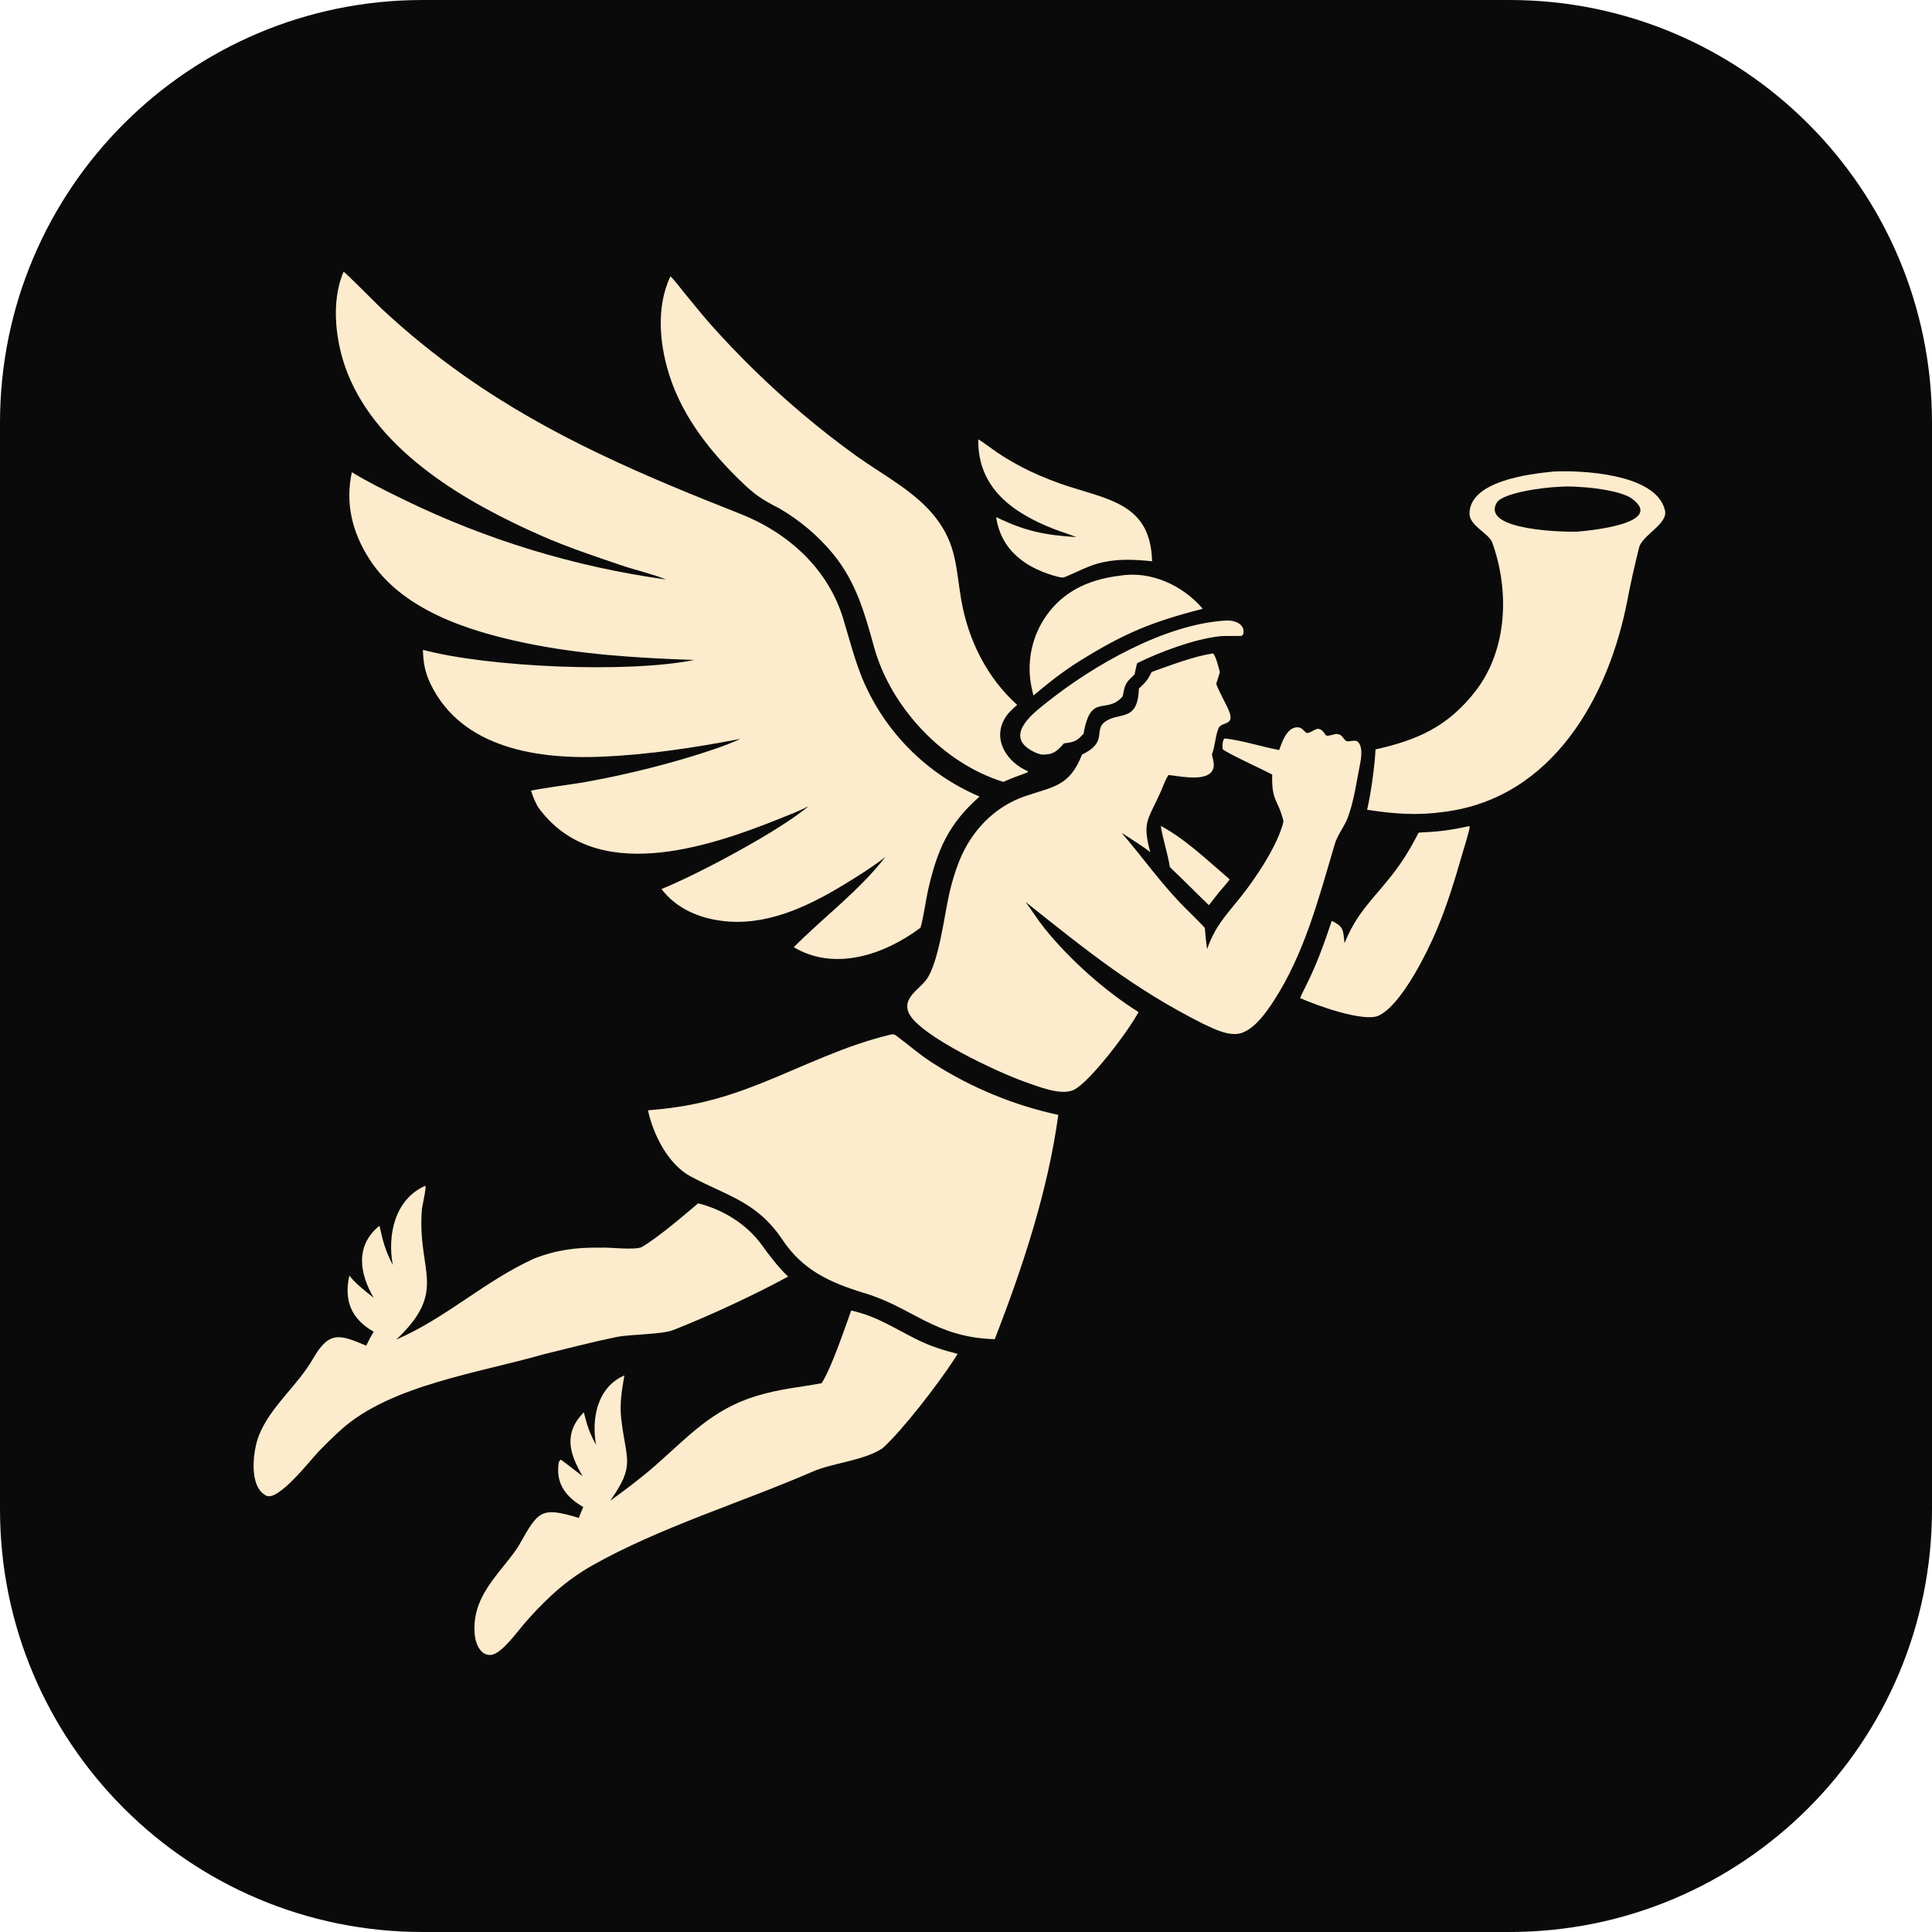
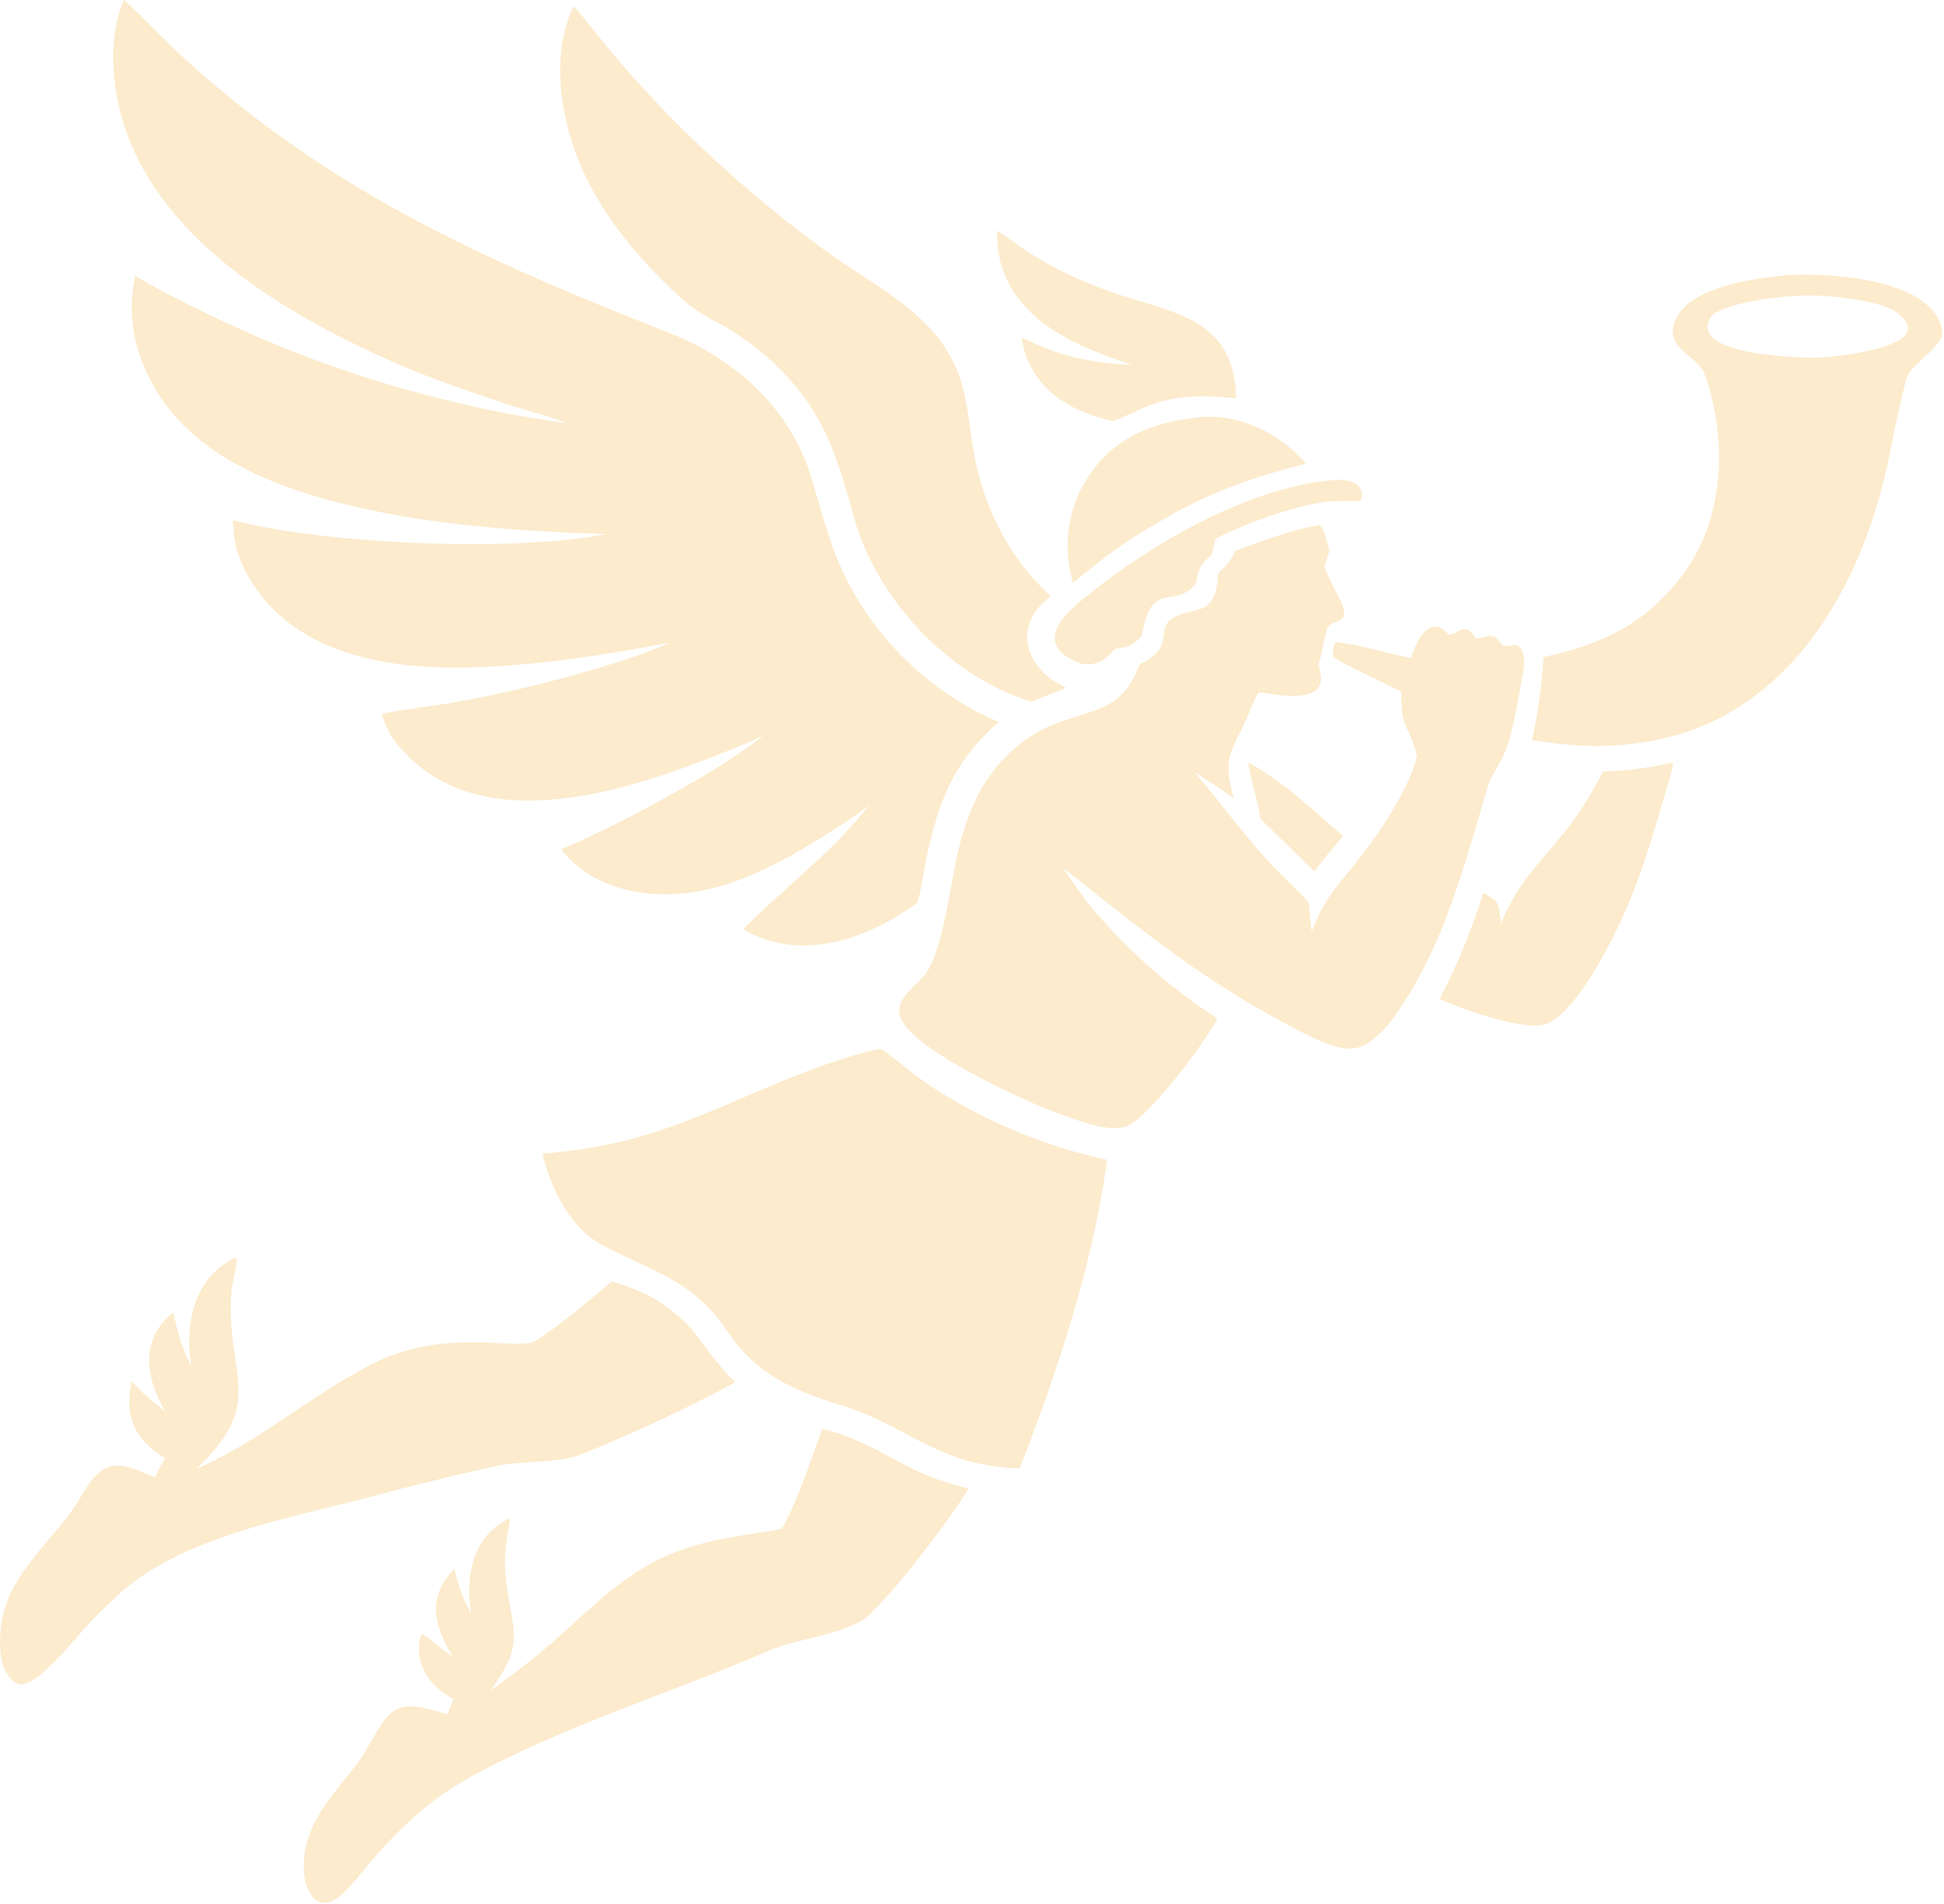
- <svg xmlns="http://www.w3.org/2000/svg" width="32" height="32" viewBox="0 0 32 32">
-   <rect width="32" height="32" rx="7" fill="#0A0A0B" />
-   <g transform="translate(4.2 4.5) scale(0.0229 0.0229)">
-     <path d="M65.122 0C66.53 0.639 89.175 23.523 91.891 26.087C110.955 43.927 131.241 60.415 152.599 75.432C214.889 119.29 282.095 147.573 352.258 175.25C386.715 188.843 415.419 214.887 426.368 250.654C430.788 265.09 434.473 279.969 440.275 294.15C456.305 332.633 486.757 363.316 525.112 379.639C502.891 399.092 494.533 417.985 487.945 446.873C486.077 455.066 484.755 466.024 482.55 473.82L482.348 474.528C456.52 493.805 420.594 506.357 390.717 488.594C411.883 467.176 438.047 447.833 457.036 423.201C456.575 423.584 456.106 423.959 455.633 424.328C447.178 430.938 434.991 438.501 425.726 444.095C399.578 459.881 369.753 473.661 338.426 469.51C321.341 467.247 305.773 460.428 295.004 446.537C321.365 435.877 380.351 404.507 401.394 386.61C394.602 390.17 387.204 392.94 380.076 395.798C327.01 417.078 246.279 443.561 205.682 387.144C203.178 382.536 202.337 380.302 200.665 375.347C211.996 373.034 227.781 371.232 239.89 369.12C265.019 364.61 289.872 358.683 314.332 351.369C325.071 348.164 341.99 342.776 352.045 337.907C319.56 344.187 285.91 349.281 252.848 350.762C206.23 352.85 150.795 345.099 128.063 298.32C123.977 289.914 122.732 282.763 122.487 273.506C169.741 286.135 270.755 290.521 318.656 280.845C277.584 279.416 236.067 276.878 195.852 268.425C155.043 259.846 107.248 244.656 83.675 207.756C71.328 188.428 66.202 167.547 71.082 145.018C82.202 151.899 96.958 159.195 108.683 164.873C168.407 193.988 232.36 213.475 298.171 222.611C290.412 219.196 275.282 215.536 266.508 212.55C246.909 205.879 227.226 199.369 208.225 191.01C154.361 167.312 90.709 130.874 67.917 73.333C59.323 51.638 55.597 21.837 65.122 0Z" fill="#FCEBCC" />
-     <path d="M693.41 276.168L694.004 276.203C696.03 277.894 698.18 286.944 698.896 289.73L696.269 298.124C698.578 304.457 702.686 311.08 705.337 317.296C710.138 328.553 700.372 325.363 698.118 329.868C695.773 334.557 695.406 343.734 693.128 349.193C693.679 351.367 694.647 355.117 694.5 357.237C693.569 370.226 670.559 364.934 661.766 364.027C661.331 364.693 660.921 365.372 660.535 366.063C658.851 369.042 657.578 372.912 656.169 376.052C646.728 397.11 642.644 397.648 648.558 419.889C643.336 415.61 633.79 409.783 627.838 405.862C643.36 423.862 656.898 443.333 673.773 460.153C678.543 464.908 683.478 469.665 688.034 474.612C688.45 480.043 688.873 484.614 689.638 489.996C695.571 473.177 703.28 465.643 714.087 452.086C725.133 438.228 740.949 414.599 744.941 397.596C741.114 381.535 736.161 383.448 736.767 363.725C730.411 360.277 704.841 348.715 701.002 345.397C700.525 343.744 700.745 337.368 702.815 337.619C715.532 339.165 728.789 343.479 741.776 346.006C743.913 340.153 747.25 329.753 754.793 329.517C758.094 329.414 759.245 331.816 761.59 333.679C766.923 333.641 769.783 326.092 775.397 335.092C776.432 336.752 781.563 334.079 783.78 334.404C786.872 334.857 787.105 336.012 789.119 338.39C791.17 341.029 793.289 338.731 797.783 339.382C802.645 342.173 801.218 351.6 800.257 356.382C797.679 369.192 795.965 382.766 791.36 395.001C788.874 401.604 783.584 407.776 781.765 414.846C770.315 453.544 759.955 493.597 737.637 527.757C732.334 535.864 724.882 546.414 715.692 550.222C706.746 553.933 695.143 547.908 687.103 544.13C636.882 519.013 602.042 490.59 558.372 455.852C563.111 462.183 567.201 468.891 572.229 475.129C590.224 497.472 615.721 520.232 640.047 535.484C633.802 547.853 604.754 586.471 593.071 591.865C583.801 596.145 566.951 589.134 557.643 585.908C539.881 579.754 481.265 552.629 473.868 536.091C469.147 525.528 480.983 519.424 486.408 512.339C495.482 500.491 499.591 465.786 503.167 449.939C504.973 441.802 507.416 433.82 510.471 426.066C519.185 404.476 535.784 386.996 557.876 379.411C578.768 372.238 590.157 372.311 599.207 349.235C617.906 340.361 607.736 331.842 615.396 325.871C625.64 317.881 639.6 326.483 640.311 301.572C645.423 296.682 646.495 295.629 649.624 289.478C663.137 284.755 679.149 278.433 693.41 276.168Z" fill="#FCEBCC" />
-     <path d="M461.37 551.649C462.538 551.49 463.594 551.661 464.585 552.396C473.519 559.034 482.299 566.779 491.741 572.682C519.393 590.341 549.971 602.936 582.038 609.873C574.58 664.791 556.156 720.566 536.06 772.11C492.353 770.854 476.366 748.83 441.219 738.598C416.388 730.944 397.119 722.017 382.578 700.262C364.039 672.537 342.952 668.795 315.914 654.259C300.034 645.724 289.087 624.428 285.277 606.548C315.876 604.203 338.655 598.368 367.231 586.955C399.064 574.237 427.793 559.579 461.37 551.649Z" fill="#FCEBCC" />
-     <path d="M124.206 661.154C125.215 662.121 121.92 675.806 121.708 678.586C118.281 723.615 141.049 736.626 103.19 772.416C140.031 756.337 166.845 730.228 202.853 713.818C218.821 707.554 233.706 705.583 250.75 705.913C257.133 705.43 276.328 708.075 281.067 705.289C292.638 698.492 311.477 682.401 321.517 673.841C339.439 678.249 356.879 689.057 367.596 703.984C372.475 710.781 380.055 720.676 386.063 726.266L386.656 726.811C361.89 740.257 330.28 754.934 303.838 765.386C294.886 768.926 272.974 768.356 262.21 770.597C244.294 774.314 226.827 778.814 209.042 783.211C163.999 796.265 99.498 805.223 63.692 837.216C57.896 842.445 52.291 847.888 46.888 853.528C40.832 859.908 17.779 889.592 9.157 885.288C-3.642 878.895 -0.664 852.94 3.974 841.453C12.497 820.341 32.124 805.498 43.269 785.721C54.941 765.68 62.686 768.87 81.469 776.806C83.306 772.936 84.665 770.383 86.847 766.697C70.758 757.518 65.192 744.213 69.261 726.119C74.063 732.206 80.792 737.288 86.847 742.149C76.646 724.637 73.225 704.511 91.057 690.042C93.525 701.162 95.307 708.167 100.682 718.38C96.607 696.765 102.255 670.706 124.206 661.154Z" fill="#FCEBCC" />
-     <path d="M301.492 3.366C304.511 6.09 309.234 12.543 311.999 15.877C318.201 23.358 324.259 30.978 330.698 38.279C351.192 61.276 373.285 82.796 396.812 102.679C409.606 113.518 422.833 123.835 436.459 133.607C455.865 147.425 478.907 159.199 493.486 178.086C508.671 197.764 507.906 214.473 511.812 237.184C516.803 266.201 530.255 293.446 552.28 313.313C548.294 316.909 544.926 319.775 542.483 324.698C534.866 340.081 545.948 355.284 559.964 361.282L560.019 362.082C553.761 364.346 548.385 366.306 542.281 369.013C498.856 355.699 460.86 315.061 448.879 271.792C442.092 247.282 435.89 224.664 419.378 204.426C408.712 191.353 395.389 180.086 380.698 171.451C366.857 164.25 362.715 161.596 351.291 150.452C330.422 130.098 311.72 106.365 301.962 78.542C293.751 55.132 290.587 26.334 301.492 3.366Z" fill="#FCEBCC" />
-     <path d="M939.777 144.593C958.483 143.522 1014.55 145.508 1020.85 172.649C1023.14 182.478 1004.69 190.317 1002.15 199.374C999.091 211.721 996.158 224.413 993.782 236.934C980.464 306.995 939.905 380.739 861.028 390.723C841.41 393.457 824.725 392.195 805.4 389.177C808.088 378.017 811.003 357.083 811.468 345.53C841.257 338.857 863.716 329.361 883.928 303.18C906.902 273.429 908.488 230.754 895.905 195.879C893.584 189.453 879.465 183.659 879.465 175.092C879.471 151.32 922.938 146.296 939.777 144.593ZM956.927 188.046C963.283 187.592 1021.88 182.568 996.935 164.161C987.567 157.25 956.309 154.5 944.124 155.609C933.354 155.972 903.24 159.853 899.089 167.218C887.731 187.377 949.353 188.335 956.927 188.046Z" fill="#FCEBCC" />
-     <path d="M432.233 751.377C450.616 755.394 463.055 764.052 479.575 772.226C489.904 777.332 498.287 779.886 509.222 782.733C508.145 784.484 507.043 786.217 505.916 787.931C494.527 805.18 470.041 837.222 454.935 850.999C441.34 859.994 419.056 861.512 404.594 867.794C352.547 890.394 293.961 908.115 244.721 935.883C233.872 942.085 223.79 949.549 214.685 958.109C207.823 964.545 201.326 971.36 195.225 978.523C190.39 984.218 179.508 999.213 172.211 1000.39C169.905 1000.75 167.553 1000.13 165.726 998.681C161.949 995.735 160.222 989.576 159.875 985.026C158.257 963.798 169.992 949.61 182.18 934.487C185.109 930.807 189.703 925.094 191.976 921.108C205.983 896.573 207.269 892.88 235.332 901.404C236.188 898.495 237.257 896.242 238.469 893.48C226.966 886.917 218.945 877.689 220.477 863.422C220.685 861.481 220.632 860.453 222.166 859.228C223.631 859.994 235.468 869.411 238.015 871.229C228.435 854.856 223.922 840.351 238.832 824.957C241.353 834.779 242.886 839.745 247.715 848.55C244.237 829.482 248.593 806.772 268.194 798.328C266.355 808.658 264.699 819.018 265.901 829.501C269.435 860.324 276.387 862.688 257.966 888.943C268.843 881.051 280.141 872.625 290.206 863.802C314.358 842.641 331.626 822.839 363.877 813.115C381.14 807.911 393.456 807.158 410.847 803.962C418.145 792.536 427.308 764.982 432.233 751.377Z" fill="#FCEBCC" />
-     <path d="M878.828 401.076C879.109 401.091 878.889 401.044 879.673 401.498C878.92 406.108 875.638 416.225 874.168 421.351C868.964 439.49 863.392 457.816 856.062 475.316C848.837 492.58 830.088 530.555 813.709 538.099C803.055 543.01 768.423 530.617 756.961 525.375C757.843 523.024 759.728 519.381 760.886 517.085C768.711 501.593 774.387 485.961 779.818 469.505C788.837 474.046 787.839 476.009 789.095 485.673C797.575 464.391 808.805 454.711 822.533 437.484C830.97 426.894 836.493 417.55 842.72 405.706C856.852 405.071 865.216 404.068 878.828 401.076Z" fill="#FCEBCC" />
-     <path d="M524.169 121.257C528.406 123.75 533.751 127.992 538.037 130.889C545.563 135.929 553.443 140.413 561.617 144.306C569.853 148.229 581.248 152.739 589.998 155.494C621.427 165.385 648.846 169.646 649.881 209.46C637.782 208.2 626.473 207.606 614.484 210.112C604.252 212.251 595.649 217.336 586.085 221.119C585.424 221.381 583.195 220.995 582.405 220.847C559.48 215.011 540.793 202.296 537.07 177.48C558.139 187.728 572.21 190.486 595.031 191.974C590.053 189.865 584.407 188.255 579.307 186.281C548.967 174.542 523.575 156.263 524.169 121.257Z" fill="#FCEBCC" />
-     <path d="M626.656 219.877C649.012 216.131 672.157 226.96 686.521 243.782C649.765 253.317 630.281 261.193 597.67 281.457C585.283 289.202 575.155 297.228 564.042 306.579C563.124 302.968 562.187 298.47 561.74 294.806C559.682 277.227 564.703 259.55 575.7 245.683C588.504 229.498 606.689 222.229 626.656 219.877Z" fill="#FCEBCC" />
-     <path d="M702.49 252.366C708.693 251.744 717.571 254.339 715.814 262.207C715.453 262.616 715.091 263.025 714.736 263.435C710.187 263.565 702.288 263.263 698.155 263.755C679.804 265.939 655.606 274.979 639.098 283.136C638.388 285.505 637.757 288.806 637.212 291.287L634.531 293.906C629.693 298.566 630.11 300.78 628.548 307.232C616.602 320.831 605.495 304.024 600.333 334.146C595.245 339.822 593.439 340.179 586.085 341.178C580.966 347.155 578.033 349.506 569.883 349.267C566.124 348.36 562.597 346.679 559.523 344.331C545.085 333.078 565.481 318.111 574.065 311.258C607.601 284.502 659.072 255.13 702.49 252.366Z" fill="#FCEBCC" />
-     <path d="M656.188 400.845C674.416 410.71 690.183 426.021 706.011 439.539C703.519 442.891 700.776 445.967 698.045 449.124L690.961 458.199C681.415 449.001 672.493 439.878 662.733 430.68C661.129 420.306 657.412 409.762 656.188 400.845Z" fill="#FCEBCC" />
-   </g>
+ <svg xmlns="http://www.w3.org/2000/svg" width="1022" height="1001" viewBox="0 0 1022 1001" fill="none">
+   <path d="M65.122 0C66.53 0.639 89.175 23.523 91.891 26.087C110.955 43.927 131.241 60.415 152.599 75.432C214.889 119.29 282.095 147.573 352.258 175.25C386.715 188.843 415.419 214.887 426.368 250.654C430.788 265.09 434.473 279.969 440.275 294.15C456.305 332.633 486.757 363.316 525.112 379.639C502.891 399.092 494.533 417.985 487.945 446.873C486.077 455.066 484.755 466.024 482.55 473.82L482.348 474.528C456.52 493.805 420.594 506.357 390.717 488.594C411.883 467.176 438.047 447.833 457.036 423.201C456.575 423.584 456.106 423.959 455.633 424.328C447.178 430.938 434.991 438.501 425.726 444.095C399.578 459.881 369.753 473.661 338.426 469.51C321.341 467.247 305.773 460.428 295.004 446.537C321.365 435.877 380.351 404.507 401.394 386.61C394.602 390.17 387.204 392.94 380.076 395.798C327.01 417.078 246.279 443.561 205.682 387.144C203.178 382.536 202.337 380.302 200.665 375.347C211.996 373.034 227.781 371.232 239.89 369.12C265.019 364.61 289.872 358.683 314.332 351.369C325.071 348.164 341.99 342.776 352.045 337.907C319.56 344.187 285.91 349.281 252.848 350.762C206.23 352.85 150.795 345.099 128.063 298.32C123.977 289.914 122.732 282.763 122.487 273.506C169.741 286.135 270.755 290.521 318.656 280.845C277.584 279.416 236.067 276.878 195.852 268.425C155.043 259.846 107.248 244.656 83.675 207.756C71.328 188.428 66.202 167.547 71.082 145.018C82.202 151.899 96.958 159.195 108.683 164.873C168.407 193.988 232.36 213.475 298.171 222.611C290.412 219.196 275.282 215.536 266.508 212.55C246.909 205.879 227.226 199.369 208.225 191.01C154.361 167.312 90.709 130.874 67.917 73.333C59.323 51.638 55.597 21.837 65.122 0Z" fill="#FCEBCC" />
+   <path d="M693.41 276.168L694.004 276.203C696.03 277.894 698.18 286.944 698.896 289.73L696.269 298.124C698.578 304.457 702.686 311.08 705.337 317.296C710.138 328.553 700.372 325.363 698.118 329.868C695.773 334.557 695.406 343.734 693.128 349.193C693.679 351.367 694.647 355.117 694.5 357.237C693.569 370.226 670.559 364.934 661.766 364.027C661.331 364.693 660.921 365.372 660.535 366.063C658.851 369.042 657.578 372.912 656.169 376.052C646.728 397.11 642.644 397.648 648.558 419.889C643.336 415.61 633.79 409.783 627.838 405.862C643.36 423.862 656.898 443.333 673.773 460.153C678.543 464.908 683.478 469.665 688.034 474.612C688.45 480.043 688.873 484.614 689.638 489.996C695.571 473.177 703.28 465.643 714.087 452.086C725.133 438.228 740.949 414.599 744.941 397.596C741.114 381.535 736.161 383.448 736.767 363.725C730.411 360.277 704.841 348.715 701.002 345.397C700.525 343.744 700.745 337.368 702.815 337.619C715.532 339.165 728.789 343.479 741.776 346.006C743.913 340.153 747.25 329.753 754.793 329.517C758.094 329.414 759.245 331.816 761.59 333.679C766.923 333.641 769.783 326.092 775.397 335.092C776.432 336.752 781.563 334.079 783.78 334.404C786.872 334.857 787.105 336.012 789.119 338.39C791.17 341.029 793.289 338.731 797.783 339.382C802.645 342.173 801.218 351.6 800.257 356.382C797.679 369.192 795.965 382.766 791.36 395.001C788.874 401.604 783.584 407.776 781.765 414.846C770.315 453.544 759.955 493.597 737.637 527.757C732.334 535.864 724.882 546.414 715.692 550.222C706.746 553.933 695.143 547.908 687.103 544.13C636.882 519.013 602.042 490.59 558.372 455.852C563.111 462.183 567.201 468.891 572.229 475.129C590.224 497.472 615.721 520.232 640.047 535.484C633.802 547.853 604.754 586.471 593.071 591.865C583.801 596.145 566.951 589.134 557.643 585.908C539.881 579.754 481.265 552.629 473.868 536.091C469.147 525.528 480.983 519.424 486.408 512.339C495.482 500.491 499.591 465.786 503.167 449.939C504.973 441.802 507.416 433.82 510.471 426.066C519.185 404.476 535.784 386.996 557.876 379.411C578.768 372.238 590.157 372.311 599.207 349.235C617.906 340.361 607.736 331.842 615.396 325.871C625.64 317.881 639.6 326.483 640.311 301.572C645.423 296.682 646.495 295.629 649.624 289.478C663.137 284.755 679.149 278.433 693.41 276.168Z" fill="#FCEBCC" />
+   <path d="M461.37 551.649C462.538 551.49 463.594 551.661 464.585 552.396C473.519 559.034 482.299 566.779 491.741 572.682C519.393 590.341 549.971 602.936 582.038 609.873C574.58 664.791 556.156 720.566 536.06 772.11C492.353 770.854 476.366 748.83 441.219 738.598C416.388 730.944 397.119 722.017 382.578 700.262C364.039 672.537 342.952 668.795 315.914 654.259C300.034 645.724 289.087 624.428 285.277 606.548C315.876 604.203 338.655 598.368 367.231 586.955C399.064 574.237 427.793 559.579 461.37 551.649Z" fill="#FCEBCC" />
+   <path d="M124.206 661.154C125.215 662.121 121.92 675.806 121.708 678.586C118.281 723.615 141.049 736.626 103.19 772.416C140.031 756.337 166.845 730.228 202.853 713.818C218.821 707.554 233.706 705.583 250.75 705.913C257.133 705.43 276.328 708.075 281.067 705.289C292.638 698.492 311.477 682.401 321.517 673.841C339.439 678.249 356.879 689.057 367.596 703.984C372.475 710.781 380.055 720.676 386.063 726.266L386.656 726.811C361.89 740.257 330.28 754.934 303.838 765.386C294.886 768.926 272.974 768.356 262.21 770.597C244.294 774.314 226.827 778.814 209.042 783.211C163.999 796.265 99.498 805.223 63.692 837.216C57.896 842.445 52.291 847.888 46.888 853.528C40.832 859.908 17.779 889.592 9.157 885.288C-3.642 878.895 -0.664 852.94 3.974 841.453C12.497 820.341 32.124 805.498 43.269 785.721C54.941 765.68 62.686 768.87 81.469 776.806C83.306 772.936 84.665 770.383 86.847 766.697C70.758 757.518 65.192 744.213 69.261 726.119C74.063 732.206 80.792 737.288 86.847 742.149C76.646 724.637 73.225 704.511 91.057 690.042C93.525 701.162 95.307 708.167 100.682 718.38C96.607 696.765 102.255 670.706 124.206 661.154Z" fill="#FCEBCC" />
+   <path d="M301.492 3.366C304.511 6.09 309.234 12.543 311.999 15.877C318.201 23.358 324.259 30.978 330.698 38.279C351.192 61.276 373.285 82.796 396.812 102.679C409.606 113.518 422.833 123.835 436.459 133.607C455.865 147.425 478.907 159.199 493.486 178.086C508.671 197.764 507.906 214.473 511.812 237.184C516.803 266.201 530.255 293.446 552.28 313.313C548.294 316.909 544.926 319.775 542.483 324.698C534.866 340.081 545.948 355.284 559.964 361.282L560.019 362.082C553.761 364.346 548.385 366.306 542.281 369.013C498.856 355.699 460.86 315.061 448.879 271.792C442.092 247.282 435.89 224.664 419.378 204.426C408.712 191.353 395.389 180.086 380.698 171.451C366.857 164.25 362.715 161.596 351.291 150.452C330.422 130.098 311.72 106.365 301.962 78.542C293.751 55.132 290.587 26.334 301.492 3.366Z" fill="#FCEBCC" />
+   <path d="M939.777 144.593C958.483 143.522 1014.55 145.508 1020.85 172.649C1023.14 182.478 1004.69 190.317 1002.15 199.374C999.091 211.721 996.158 224.413 993.782 236.934C980.464 306.995 939.905 380.739 861.028 390.723C841.41 393.457 824.725 392.195 805.4 389.177C808.088 378.017 811.003 357.083 811.468 345.53C841.257 338.857 863.716 329.361 883.928 303.18C906.902 273.429 908.488 230.754 895.905 195.879C893.584 189.453 879.465 183.659 879.465 175.092C879.471 151.32 922.938 146.296 939.777 144.593ZM956.927 188.046C963.283 187.592 1021.88 182.568 996.935 164.161C987.567 157.25 956.309 154.5 944.124 155.609C933.354 155.972 903.24 159.853 899.089 167.218C887.731 187.377 949.353 188.335 956.927 188.046Z" fill="#FCEBCC" />
+   <path d="M432.233 751.377C450.616 755.394 463.055 764.052 479.575 772.226C489.904 777.332 498.287 779.886 509.222 782.733C508.145 784.484 507.043 786.217 505.916 787.931C494.527 805.18 470.041 837.222 454.935 850.999C441.34 859.994 419.056 861.512 404.594 867.794C352.547 890.394 293.961 908.115 244.721 935.883C233.872 942.085 223.79 949.549 214.685 958.109C207.823 964.545 201.326 971.36 195.225 978.523C190.39 984.218 179.508 999.213 172.211 1000.39C169.905 1000.75 167.553 1000.13 165.726 998.681C161.949 995.735 160.222 989.576 159.875 985.026C158.257 963.798 169.992 949.61 182.18 934.487C185.109 930.807 189.703 925.094 191.976 921.108C205.983 896.573 207.269 892.88 235.332 901.404C236.188 898.495 237.257 896.242 238.469 893.48C226.966 886.917 218.945 877.689 220.477 863.422C220.685 861.481 220.632 860.453 222.166 859.228C223.631 859.994 235.468 869.411 238.015 871.229C228.435 854.856 223.922 840.351 238.832 824.957C241.353 834.779 242.886 839.745 247.715 848.55C244.237 829.482 248.593 806.772 268.194 798.328C266.355 808.658 264.699 819.018 265.901 829.501C269.435 860.324 276.387 862.688 257.966 888.943C268.843 881.051 280.141 872.625 290.206 863.802C314.358 842.641 331.626 822.839 363.877 813.115C381.14 807.911 393.456 807.158 410.847 803.962C418.145 792.536 427.308 764.982 432.233 751.377Z" fill="#FCEBCC" />
+   <path d="M878.828 401.076C879.109 401.091 878.889 401.044 879.673 401.498C878.92 406.108 875.638 416.225 874.168 421.351C868.964 439.49 863.392 457.816 856.062 475.316C848.837 492.58 830.088 530.555 813.709 538.099C803.055 543.01 768.423 530.617 756.961 525.375C757.843 523.024 759.728 519.381 760.886 517.085C768.711 501.593 774.387 485.961 779.818 469.505C788.837 474.046 787.839 476.009 789.095 485.673C797.575 464.391 808.805 454.711 822.533 437.484C830.97 426.894 836.493 417.55 842.72 405.706C856.852 405.071 865.216 404.068 878.828 401.076Z" fill="#FCEBCC" />
+   <path d="M524.169 121.257C528.406 123.75 533.751 127.992 538.037 130.889C545.563 135.929 553.443 140.413 561.617 144.306C569.853 148.229 581.248 152.739 589.998 155.494C621.427 165.385 648.846 169.646 649.881 209.46C637.782 208.2 626.473 207.606 614.484 210.112C604.252 212.251 595.649 217.336 586.085 221.119C585.424 221.381 583.195 220.995 582.405 220.847C559.48 215.011 540.793 202.296 537.07 177.48C558.139 187.728 572.21 190.486 595.031 191.974C590.053 189.865 584.407 188.255 579.307 186.281C548.967 174.542 523.575 156.263 524.169 121.257Z" fill="#FCEBCC" />
+   <path d="M626.656 219.877C649.012 216.131 672.157 226.96 686.521 243.782C649.765 253.317 630.281 261.193 597.67 281.457C585.283 289.202 575.155 297.228 564.042 306.579C563.124 302.968 562.187 298.47 561.74 294.806C559.682 277.227 564.703 259.55 575.7 245.683C588.504 229.498 606.689 222.229 626.656 219.877Z" fill="#FCEBCC" />
+   <path d="M702.49 252.366C708.693 251.744 717.571 254.339 715.814 262.207C715.453 262.616 715.091 263.025 714.736 263.435C710.187 263.565 702.288 263.263 698.155 263.755C679.804 265.939 655.606 274.979 639.098 283.136C638.388 285.505 637.757 288.806 637.212 291.287L634.531 293.906C629.693 298.566 630.11 300.78 628.548 307.232C616.602 320.831 605.495 304.024 600.333 334.146C595.245 339.822 593.439 340.179 586.085 341.178C580.966 347.155 578.033 349.506 569.883 349.267C566.124 348.36 562.597 346.679 559.523 344.331C545.085 333.078 565.481 318.111 574.065 311.258C607.601 284.502 659.072 255.13 702.49 252.366Z" fill="#FCEBCC" />
+   <path d="M656.188 400.845C674.416 410.71 690.183 426.021 706.011 439.539C703.519 442.891 700.776 445.967 698.045 449.124L690.961 458.199C681.415 449.001 672.493 439.878 662.733 430.68C661.129 420.306 657.412 409.762 656.188 400.845Z" fill="#FCEBCC" />
</svg>
